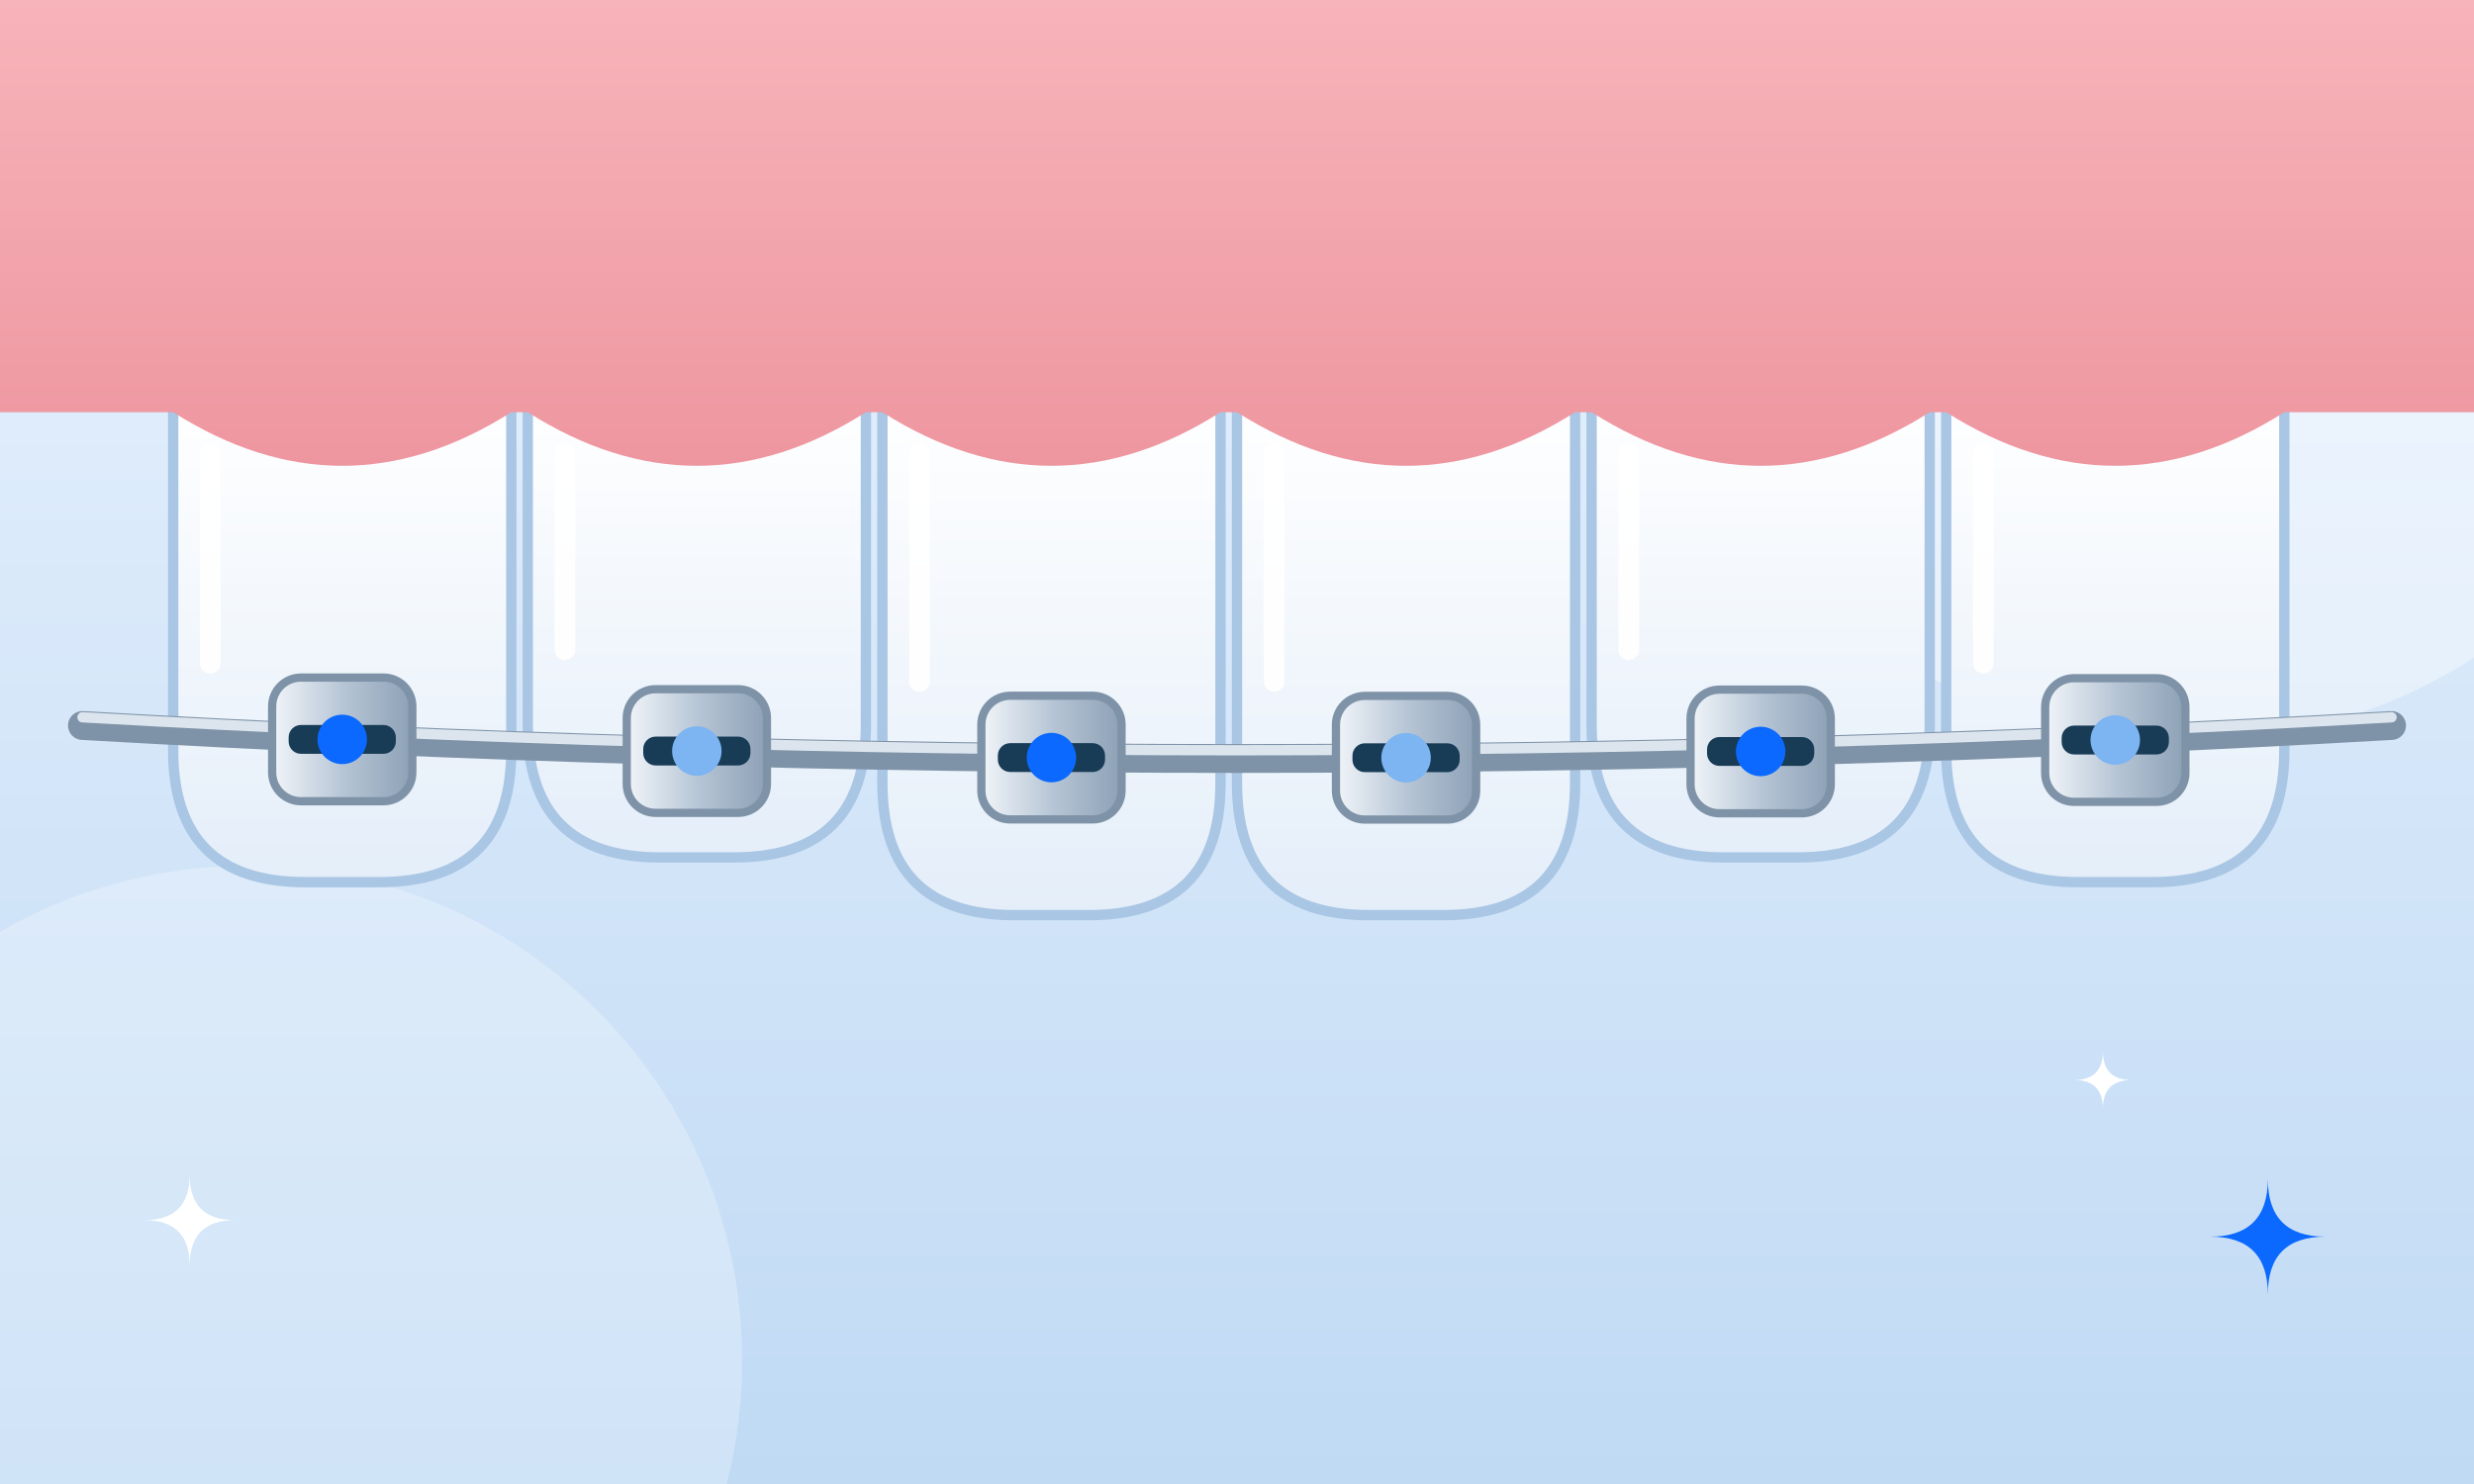
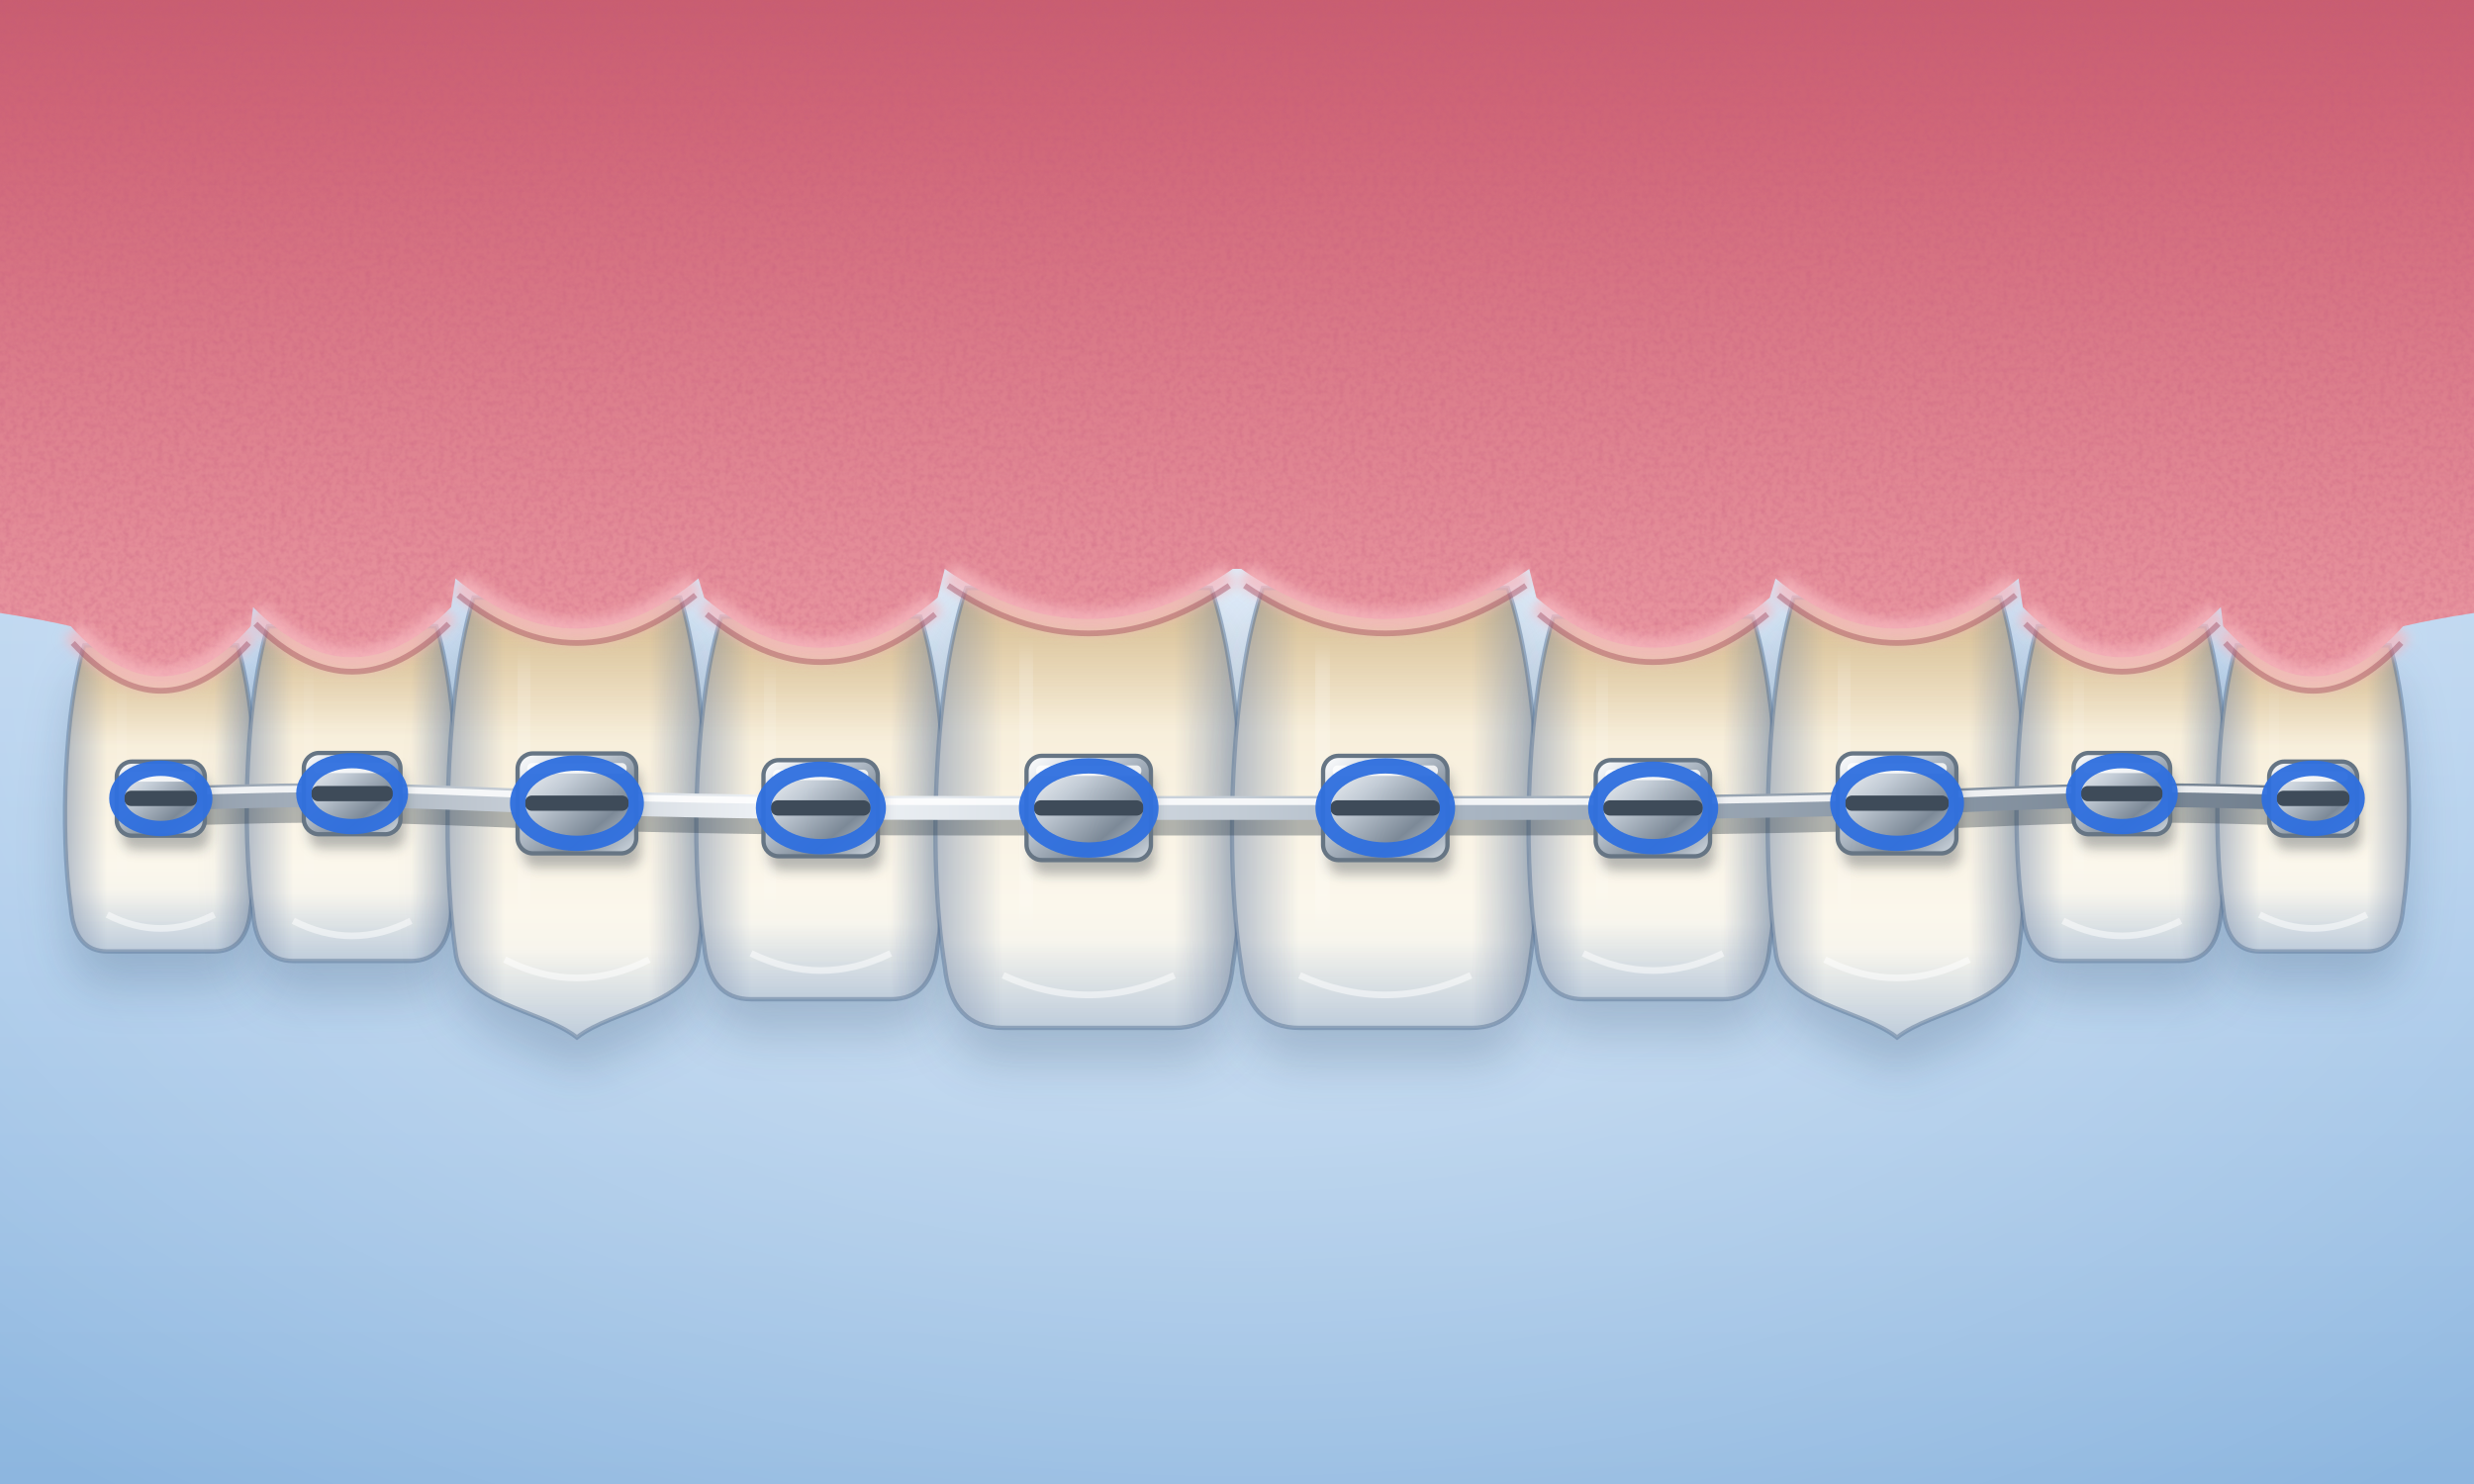
<svg xmlns="http://www.w3.org/2000/svg" viewBox="0 0 600 360" width="600" height="360">
  <defs>
-     <linearGradient id="bg" x1="0" y1="0" x2="0" y2="1">
-       <stop offset="0" stop-color="#EAF3FE" />
-       <stop offset="1" stop-color="#C0DAF4" />
-     </linearGradient>
-     <linearGradient id="tooth" x1="0" y1="0" x2="0" y2="1">
+     <linearGradient id="bgG" x1="0" y1="0" x2="0" y2="1">
+       <stop offset="0" stop-color="#CFE3F8" />
+       <stop offset="1" stop-color="#8DB6DF" />
+     </linearGradient>
+     <radialGradient id="vig" cx=".5" cy=".45" r=".72">
+       <stop offset="0" stop-color="#fff" stop-opacity=".6" />
+       <stop offset="1" stop-color="#fff" stop-opacity="0" />
+     </radialGradient>
+     <linearGradient id="enamel" x1="0" y1="0" x2="0" y2="1">
+       <stop offset="0" stop-color="#E9D8B4" />
+       <stop offset=".3" stop-color="#F7EEDA" />
+       <stop offset=".72" stop-color="#FBF7EC" />
+       <stop offset="1" stop-color="#EEF0EE" />
+     </linearGradient>
+     <linearGradient id="edgeShade" x1="0" y1="0" x2="1" y2="0">
+       <stop offset="0" stop-color="#6E84A6" stop-opacity=".5" />
+       <stop offset=".22" stop-color="#6E84A6" stop-opacity="0" />
+       <stop offset=".78" stop-color="#6E84A6" stop-opacity="0" />
+       <stop offset="1" stop-color="#6E84A6" stop-opacity=".55" />
+     </linearGradient>
+     <linearGradient id="incisal" x1="0" y1="0" x2="0" y2="1">
+       <stop offset="0" stop-color="#B58A4E" stop-opacity=".4" />
+       <stop offset=".33" stop-color="#B58A4E" stop-opacity="0" />
+       <stop offset=".8" stop-color="#8FA9C8" stop-opacity="0" />
+       <stop offset="1" stop-color="#8FA9C8" stop-opacity=".5" />
+     </linearGradient>
+     <linearGradient id="gumG" x1="0" y1="0" x2="0" y2="1">
+       <stop offset="0" stop-color="#A8384F" />
+       <stop offset=".55" stop-color="#CF6577" />
+       <stop offset="1" stop-color="#EA98A2" />
+     </linearGradient>
+     <linearGradient id="gumV" x1="0" y1="0" x2="0" y2="1">
+       <stop offset="0" stop-color="#EE9CA6" />
+       <stop offset="1" stop-color="#C95C6E" />
+     </linearGradient>
+     <linearGradient id="metal" x1="0" y1="0" x2="1" y2="1">
      <stop offset="0" stop-color="#FFFFFF" />
-       <stop offset="1" stop-color="#E4EEF9" />
-     </linearGradient>
-     <linearGradient id="metal" x1="0" y1="0" x2="1" y2="0">
-       <stop offset="0" stop-color="#F1F5F9" />
-       <stop offset=".5" stop-color="#B7C6D6" />
-       <stop offset="1" stop-color="#8DA1B6" />
-     </linearGradient>
-     <linearGradient id="gum" x1="0" y1="0" x2="0" y2="1">
-       <stop offset="0" stop-color="#F7B4BA" />
-       <stop offset="1" stop-color="#EE96A0" />
-     </linearGradient>
+       <stop offset=".35" stop-color="#C3CCD6" />
+       <stop offset=".7" stop-color="#7C8997" />
+       <stop offset="1" stop-color="#D4DCE4" />
+     </linearGradient>
+     <linearGradient id="metalH" x1="0" y1="0" x2="1" y2="0">
+       <stop offset="0" stop-color="#8C99A8" />
+       <stop offset=".3" stop-color="#F4F7FA" />
+       <stop offset=".6" stop-color="#AAB6C3" />
+       <stop offset="1" stop-color="#6F7D8C" />
+     </linearGradient>
+     <linearGradient id="dentin" x1="0" y1="0" x2="1" y2="0">
+       <stop offset="0" stop-color="#D8BE86" />
+       <stop offset=".5" stop-color="#EBD7A6" />
+       <stop offset="1" stop-color="#CDB07A" />
+     </linearGradient>
+     <filter id="b1" x="-20%" y="-20%" width="140%" height="140%">
+       <feGaussianBlur stdDeviation="1.2" />
+     </filter>
+     <filter id="b2" x="-30%" y="-30%" width="160%" height="160%">
+       <feGaussianBlur stdDeviation="2.4" />
+     </filter>
+     <filter id="b5" x="-40%" y="-40%" width="180%" height="180%">
+       <feGaussianBlur stdDeviation="5" />
+     </filter>
+     <filter id="b9" x="-40%" y="-40%" width="180%" height="180%">
+       <feGaussianBlur stdDeviation="9" />
+     </filter>
+     <filter id="gumTex" x="0" y="0" width="100%" height="100%">
+       <feTurbulence type="fractalNoise" baseFrequency=".85" numOctaves="2" seed="4" result="n" />
+       <feColorMatrix in="n" type="matrix" values="0 0 0 0 .55  0 0 0 0 .1  0 0 0 0 .2  0 0 0 1.1 -.42" result="c" />
+       <feComposite in="c" in2="SourceGraphic" operator="in" />
+     </filter>
+     <filter id="boneTex" x="0" y="0" width="100%" height="100%">
+       <feTurbulence type="fractalNoise" baseFrequency=".03 .06" numOctaves="3" seed="9" result="n" />
+       <feColorMatrix in="n" type="matrix" values="0 0 0 0 .66  0 0 0 0 .5  0 0 0 0 .32  0 0 0 2 -.7" result="c" />
+       <feComposite in="c" in2="SourceGraphic" operator="in" />
+     </filter>
+     <filter id="skinTex" x="0" y="0" width="100%" height="100%">
+       <feTurbulence type="fractalNoise" baseFrequency="1.2" numOctaves="2" seed="2" result="n" />
+       <feColorMatrix in="n" type="matrix" values="0 0 0 0 .4  0 0 0 0 .1  0 0 0 0 .15  0 0 0 .8 -.3" result="c" />
+       <feComposite in="c" in2="SourceGraphic" operator="in" />
+     </filter>
  </defs>
-   <rect width="600" height="360" fill="url(#bg)" />
-   <circle cx="530" cy="50" r="130" fill="#fff" opacity="0.38" />
-   <circle cx="60" cy="330" r="120" fill="#fff" opacity="0.26" />
-   <path d="M42 96H124V182Q124 214 92 214H74Q42 214 42 182Z" fill="url(#tooth)" stroke="#A9C6E4" stroke-width="2.5" stroke-linejoin="round" />
-   <path d="M51 110V160.9" stroke="#fff" stroke-width="5" stroke-linecap="round" opacity=".9" />
-   <path d="M128 96H210V176Q210 208 178 208H160Q128 208 128 176Z" fill="url(#tooth)" stroke="#A9C6E4" stroke-width="2.5" stroke-linejoin="round" />
-   <path d="M137 110V157.6" stroke="#fff" stroke-width="5" stroke-linecap="round" opacity=".9" />
-   <path d="M214 96H296V190Q296 222 264 222H246Q214 222 214 190Z" fill="url(#tooth)" stroke="#A9C6E4" stroke-width="2.5" stroke-linejoin="round" />
-   <path d="M223 110V165.3" stroke="#fff" stroke-width="5" stroke-linecap="round" opacity=".9" />
-   <path d="M300 96H382V190Q382 222 350 222H332Q300 222 300 190Z" fill="url(#tooth)" stroke="#A9C6E4" stroke-width="2.5" stroke-linejoin="round" />
-   <path d="M309 110V165.3" stroke="#fff" stroke-width="5" stroke-linecap="round" opacity=".9" />
-   <path d="M386 96H468V176Q468 208 436 208H418Q386 208 386 176Z" fill="url(#tooth)" stroke="#A9C6E4" stroke-width="2.5" stroke-linejoin="round" />
-   <path d="M395 110V157.6" stroke="#fff" stroke-width="5" stroke-linecap="round" opacity=".9" />
-   <path d="M472 96H554V182Q554 214 522 214H504Q472 214 472 182Z" fill="url(#tooth)" stroke="#A9C6E4" stroke-width="2.5" stroke-linejoin="round" />
-   <path d="M481 110V160.9" stroke="#fff" stroke-width="5" stroke-linecap="round" opacity=".9" />
-   <path d="M0 0H600V100L554 100Q513.0 126 472 100L468 100Q427.0 126 386 100L382 100Q341.0 126 300 100L296 100Q255.0 126 214 100L210 100Q169.0 126 128 100L124 100Q83.0 126 42 100L0 100 Z" fill="url(#gum)" />
-   <path d="M0 100H600" stroke="none" />
-   <path d="M20 176Q300 192 580 176" fill="none" stroke="#7F93A8" stroke-width="7" stroke-linecap="round" />
-   <path d="M20 174Q300 190 580 174" fill="none" stroke="#DCE5EE" stroke-width="2.5" stroke-linecap="round" />
-   <rect x="66.0" y="164.368" width="34" height="30" rx="7" fill="url(#metal)" stroke="#7F93A8" stroke-width="2" />
-   <rect x="70.0" y="175.868" width="26" height="7" rx="3" fill="#183b56" />
-   <circle cx="83.0" cy="179.368" r="6" fill="#0b69ff" />
-   <rect x="152.0" y="167.191" width="34" height="30" rx="7" fill="url(#metal)" stroke="#7F93A8" stroke-width="2" />
-   <rect x="156.0" y="178.691" width="26" height="7" rx="3" fill="#183b56" />
-   <circle cx="169.0" cy="182.191" r="6" fill="#7DB4F2" />
-   <rect x="238.0" y="168.779" width="34" height="30" rx="7" fill="url(#metal)" stroke="#7F93A8" stroke-width="2" />
-   <rect x="242.0" y="180.279" width="26" height="7" rx="3" fill="#183b56" />
-   <circle cx="255.0" cy="183.779" r="6" fill="#0b69ff" />
-   <rect x="324.0" y="168.816" width="34" height="30" rx="7" fill="url(#metal)" stroke="#7F93A8" stroke-width="2" />
-   <rect x="328.0" y="180.316" width="26" height="7" rx="3" fill="#183b56" />
-   <circle cx="341.0" cy="183.816" r="6" fill="#7DB4F2" />
-   <rect x="410.0" y="167.295" width="34" height="30" rx="7" fill="url(#metal)" stroke="#7F93A8" stroke-width="2" />
-   <rect x="414.0" y="178.795" width="26" height="7" rx="3" fill="#183b56" />
-   <circle cx="427.0" cy="182.295" r="6" fill="#0b69ff" />
-   <rect x="496.0" y="164.52" width="34" height="30" rx="7" fill="url(#metal)" stroke="#7F93A8" stroke-width="2" />
-   <rect x="500.0" y="176.02" width="26" height="7" rx="3" fill="#183b56" />
-   <circle cx="513.0" cy="179.52" r="6" fill="#7DB4F2" />
-   <path d="M46 285Q46 296 57 296Q46 296 46 307Q46 296 35 296Q46 296 46 285Z" fill="#fff" opacity="1" />
-   <path d="M550 286Q550 300 564 300Q550 300 550 314Q550 300 536 300Q550 300 550 286Z" fill="#0b69ff" opacity="1" />
-   <path d="M510 255Q510 262 517 262Q510 262 510 269Q510 262 503 262Q510 262 510 255Z" fill="#fff" opacity="1" />
+   <rect width="600" height="360" fill="url(#bgG)" />
+   <rect width="600" height="360" fill="url(#vig)" />
+   <g transform="translate(300 196) scale(1.16) translate(-300 -150)">
+     <path d="M59.0 116.0L91.0 116.0C95.0 128.8 96.2 154.4 93.8 171.0Q93.0 180.0 86.2 180.0L63.8 180.0Q57.0 180.0 56.2 171.0C53.8 154.4 55.0 128.8 59.0 116.0Z" fill="#1c3a5c" opacity=".22" transform="translate(0 7)" filter="url(#b5)" />
+     <path d="M59.0 116.0L91.0 116.0C95.0 128.8 96.2 154.4 93.8 171.0Q93.0 180.0 86.2 180.0L63.8 180.0Q57.0 180.0 56.2 171.0C53.8 154.4 55.0 128.8 59.0 116.0Z" fill="url(#enamel)" />
+     <path d="M59.0 116.0L91.0 116.0C95.0 128.8 96.2 154.4 93.8 171.0Q93.0 180.0 86.2 180.0L63.8 180.0Q57.0 180.0 56.2 171.0C53.8 154.4 55.0 128.8 59.0 116.0Z" fill="url(#incisal)" />
+     <path d="M59.0 116.0L91.0 116.0C95.0 128.8 96.2 154.4 93.8 171.0Q93.0 180.0 86.2 180.0L63.8 180.0Q57.0 180.0 56.2 171.0C53.8 154.4 55.0 128.8 59.0 116.0Z" fill="url(#edgeShade)" />
+     <path d="M67.0 128.8Q65.4 145.4 67.4 160.8" stroke="#fff" stroke-width="5.2" stroke-linecap="round" fill="none" opacity=".75" filter="url(#b2)" />
+     <path d="M63.8 172.3Q75.0 178.1 86.2 172.3" stroke="#fff" stroke-width="1.4" fill="none" opacity=".5" />
+     <path d="M59.0 116.0L91.0 116.0C95.0 128.8 96.2 154.4 93.8 171.0Q93.0 180.0 86.2 180.0L63.8 180.0Q57.0 180.0 56.2 171.0C53.8 154.4 55.0 128.8 59.0 116.0Z" fill="none" stroke="#5F7899" stroke-opacity=".5" stroke-width=".9" />
+     <path d="M97.4 112.0L132.6 112.0C137.0 126.0 138.3 154.0 135.7 172.2Q134.8 182.0 127.3 182.0L102.7 182.0Q95.2 182.0 94.3 172.2C91.7 154.0 93.0 126.0 97.4 112.0Z" fill="#1c3a5c" opacity=".22" transform="translate(0 7)" filter="url(#b5)" />
+     <path d="M97.4 112.0L132.6 112.0C137.0 126.0 138.3 154.0 135.7 172.2Q134.8 182.0 127.3 182.0L102.7 182.0Q95.2 182.0 94.3 172.2C91.7 154.0 93.0 126.0 97.4 112.0Z" fill="url(#enamel)" />
+     <path d="M97.4 112.0L132.6 112.0C137.0 126.0 138.3 154.0 135.7 172.2Q134.8 182.0 127.3 182.0L102.7 182.0Q95.2 182.0 94.3 172.2C91.7 154.0 93.0 126.0 97.4 112.0Z" fill="url(#incisal)" />
+     <path d="M97.4 112.0L132.6 112.0C137.0 126.0 138.3 154.0 135.7 172.2Q134.8 182.0 127.3 182.0L102.7 182.0Q95.2 182.0 94.3 172.2C91.7 154.0 93.0 126.0 97.4 112.0Z" fill="url(#edgeShade)" />
+     <path d="M106.2 126.0Q104.4 144.2 106.6 161.0" stroke="#fff" stroke-width="5.7" stroke-linecap="round" fill="none" opacity=".75" filter="url(#b2)" />
+     <path d="M102.7 173.6Q115.0 179.9 127.3 173.6" stroke="#fff" stroke-width="1.4" fill="none" opacity=".5" />
+     <path d="M97.4 112.0L132.6 112.0C137.0 126.0 138.3 154.0 135.7 172.2Q134.8 182.0 127.3 182.0L102.7 182.0Q95.2 182.0 94.3 172.2C91.7 154.0 93.0 126.0 97.4 112.0Z" fill="none" stroke="#5F7899" stroke-opacity=".5" stroke-width=".9" />
+     <path d="M140.4 106.0L183.6 106.0C189.0 123.2 190.6 157.6 187.4 180.0C186.3 191.1 169.6 192.0 162.0 198.0C154.4 192.0 137.7 191.1 136.6 180.0C133.4 157.6 135.0 123.2 140.4 106.0Z" fill="#1c3a5c" opacity=".22" transform="translate(0 7)" filter="url(#b5)" />
+     <path d="M140.4 106.0L183.6 106.0C189.0 123.2 190.6 157.6 187.4 180.0C186.3 191.1 169.6 192.0 162.0 198.0C154.4 192.0 137.7 191.1 136.6 180.0C133.4 157.6 135.0 123.2 140.4 106.0Z" fill="url(#enamel)" />
+     <path d="M140.4 106.0L183.6 106.0C189.0 123.2 190.6 157.6 187.4 180.0C186.3 191.1 169.6 192.0 162.0 198.0C154.4 192.0 137.7 191.1 136.6 180.0C133.4 157.6 135.0 123.2 140.4 106.0Z" fill="url(#incisal)" />
+     <path d="M140.4 106.0L183.6 106.0C189.0 123.2 190.6 157.6 187.4 180.0C186.3 191.1 169.6 192.0 162.0 198.0C154.4 192.0 137.7 191.1 136.6 180.0C133.4 157.6 135.0 123.2 140.4 106.0Z" fill="url(#edgeShade)" />
+     <path d="M151.2 123.2Q149.0 145.6 151.7 166.2" stroke="#fff" stroke-width="7.0" stroke-linecap="round" fill="none" opacity=".75" filter="url(#b2)" />
+     <path d="M146.9 181.7Q162.0 189.4 177.1 181.7" stroke="#fff" stroke-width="1.4" fill="none" opacity=".5" />
+     <path d="M140.4 106.0L183.6 106.0C189.0 123.2 190.6 157.6 187.4 180.0C186.3 191.1 169.6 192.0 162.0 198.0C154.4 192.0 137.7 191.1 136.6 180.0C133.4 157.6 135.0 123.2 140.4 106.0Z" fill="none" stroke="#5F7899" stroke-opacity=".5" stroke-width=".9" />
+     <path d="M192.2 110.0L233.8 110.0C239.0 126.0 240.6 158.0 237.4 178.8Q236.4 190.0 227.6 190.0L198.4 190.0Q189.6 190.0 188.6 178.8C185.4 158.0 187.0 126.0 192.2 110.0Z" fill="#1c3a5c" opacity=".22" transform="translate(0 7)" filter="url(#b5)" />
+     <path d="M192.2 110.0L233.8 110.0C239.0 126.0 240.6 158.0 237.4 178.8Q236.4 190.0 227.6 190.0L198.4 190.0Q189.6 190.0 188.6 178.8C185.4 158.0 187.0 126.0 192.2 110.0Z" fill="url(#enamel)" />
+     <path d="M192.2 110.0L233.8 110.0C239.0 126.0 240.6 158.0 237.4 178.8Q236.4 190.0 227.6 190.0L198.4 190.0Q189.6 190.0 188.6 178.8C185.4 158.0 187.0 126.0 192.2 110.0Z" fill="url(#incisal)" />
+     <path d="M192.2 110.0L233.8 110.0C239.0 126.0 240.6 158.0 237.4 178.8Q236.4 190.0 227.6 190.0L198.4 190.0Q189.6 190.0 188.6 178.8C185.4 158.0 187.0 126.0 192.2 110.0Z" fill="url(#edgeShade)" />
+     <path d="M202.6 126.0Q200.5 146.8 203.1 166.0" stroke="#fff" stroke-width="6.8" stroke-linecap="round" fill="none" opacity=".75" filter="url(#b2)" />
+     <path d="M198.4 180.4Q213.0 187.6 227.6 180.4" stroke="#fff" stroke-width="1.4" fill="none" opacity=".5" />
+     <path d="M192.2 110.0L233.8 110.0C239.0 126.0 240.6 158.0 237.4 178.8Q236.4 190.0 227.6 190.0L198.4 190.0Q189.6 190.0 188.6 178.8C185.4 158.0 187.0 126.0 192.2 110.0Z" fill="none" stroke="#5F7899" stroke-opacity=".5" stroke-width=".9" />
+     <path d="M243.4 104.0L294.6 104.0C301.0 122.4 302.9 159.2 299.1 183.1Q297.8 196.0 286.9 196.0L251.1 196.0Q240.2 196.0 238.9 183.1C235.1 159.2 237.0 122.4 243.4 104.0Z" fill="#1c3a5c" opacity=".22" transform="translate(0 7)" filter="url(#b5)" />
+     <path d="M243.4 104.0L294.6 104.0C301.0 122.4 302.9 159.2 299.1 183.1Q297.8 196.0 286.9 196.0L251.1 196.0Q240.2 196.0 238.9 183.1C235.1 159.2 237.0 122.4 243.4 104.0Z" fill="url(#enamel)" />
+     <path d="M243.4 104.0L294.6 104.0C301.0 122.4 302.9 159.2 299.1 183.1Q297.8 196.0 286.9 196.0L251.1 196.0Q240.2 196.0 238.9 183.1C235.1 159.2 237.0 122.4 243.4 104.0Z" fill="url(#incisal)" />
+     <path d="M243.4 104.0L294.6 104.0C301.0 122.4 302.9 159.2 299.1 183.1Q297.8 196.0 286.9 196.0L251.1 196.0Q240.2 196.0 238.9 183.1C235.1 159.2 237.0 122.4 243.4 104.0Z" fill="url(#edgeShade)" />
+     <path d="M256.2 122.4Q253.6 146.3 256.8 168.4" stroke="#fff" stroke-width="8.3" stroke-linecap="round" fill="none" opacity=".75" filter="url(#b2)" />
+     <path d="M251.1 185.0Q269.0 193.2 286.9 185.0" stroke="#fff" stroke-width="1.4" fill="none" opacity=".5" />
+     <path d="M243.4 104.0L294.6 104.0C301.0 122.4 302.9 159.2 299.1 183.1Q297.8 196.0 286.9 196.0L251.1 196.0Q240.2 196.0 238.9 183.1C235.1 159.2 237.0 122.4 243.4 104.0Z" fill="none" stroke="#5F7899" stroke-opacity=".5" stroke-width=".9" />
+     <path d="M305.4 104.0L356.6 104.0C363.0 122.4 364.9 159.2 361.1 183.1Q359.8 196.0 348.9 196.0L313.1 196.0Q302.2 196.0 300.9 183.1C297.1 159.2 299.0 122.4 305.4 104.0Z" fill="#1c3a5c" opacity=".22" transform="translate(0 7)" filter="url(#b5)" />
+     <path d="M305.4 104.0L356.6 104.0C363.0 122.4 364.9 159.2 361.1 183.1Q359.8 196.0 348.9 196.0L313.1 196.0Q302.2 196.0 300.9 183.1C297.1 159.2 299.0 122.4 305.4 104.0Z" fill="url(#enamel)" />
+     <path d="M305.4 104.0L356.6 104.0C363.0 122.4 364.9 159.2 361.1 183.1Q359.8 196.0 348.9 196.0L313.1 196.0Q302.2 196.0 300.9 183.1C297.1 159.2 299.0 122.4 305.4 104.0Z" fill="url(#incisal)" />
+     <path d="M305.4 104.0L356.6 104.0C363.0 122.4 364.9 159.2 361.1 183.1Q359.8 196.0 348.9 196.0L313.1 196.0Q302.2 196.0 300.9 183.1C297.1 159.2 299.0 122.4 305.4 104.0Z" fill="url(#edgeShade)" />
+     <path d="M318.2 122.4Q315.6 146.3 318.8 168.4" stroke="#fff" stroke-width="8.3" stroke-linecap="round" fill="none" opacity=".75" filter="url(#b2)" />
+     <path d="M313.1 185.0Q331.0 193.2 348.9 185.0" stroke="#fff" stroke-width="1.4" fill="none" opacity=".5" />
+     <path d="M305.4 104.0L356.6 104.0C363.0 122.4 364.9 159.2 361.1 183.1Q359.8 196.0 348.9 196.0L313.1 196.0Q302.2 196.0 300.9 183.1C297.1 159.2 299.0 122.4 305.4 104.0Z" fill="none" stroke="#5F7899" stroke-opacity=".5" stroke-width=".9" />
+     <path d="M366.2 110.0L407.8 110.0C413.0 126.0 414.6 158.0 411.4 178.8Q410.4 190.0 401.6 190.0L372.4 190.0Q363.6 190.0 362.6 178.8C359.4 158.0 361.0 126.0 366.2 110.0Z" fill="#1c3a5c" opacity=".22" transform="translate(0 7)" filter="url(#b5)" />
+     <path d="M366.2 110.0L407.8 110.0C413.0 126.0 414.6 158.0 411.4 178.8Q410.4 190.0 401.6 190.0L372.4 190.0Q363.6 190.0 362.6 178.8C359.4 158.0 361.0 126.0 366.2 110.0Z" fill="url(#enamel)" />
+     <path d="M366.2 110.0L407.8 110.0C413.0 126.0 414.6 158.0 411.4 178.8Q410.4 190.0 401.6 190.0L372.4 190.0Q363.6 190.0 362.6 178.8C359.4 158.0 361.0 126.0 366.2 110.0Z" fill="url(#incisal)" />
+     <path d="M366.2 110.0L407.8 110.0C413.0 126.0 414.6 158.0 411.4 178.8Q410.4 190.0 401.6 190.0L372.4 190.0Q363.6 190.0 362.6 178.8C359.4 158.0 361.0 126.0 366.2 110.0Z" fill="url(#edgeShade)" />
+     <path d="M376.6 126.0Q374.5 146.8 377.1 166.0" stroke="#fff" stroke-width="6.8" stroke-linecap="round" fill="none" opacity=".75" filter="url(#b2)" />
+     <path d="M372.4 180.4Q387.0 187.6 401.6 180.4" stroke="#fff" stroke-width="1.4" fill="none" opacity=".5" />
+     <path d="M366.2 110.0L407.8 110.0C413.0 126.0 414.6 158.0 411.4 178.8Q410.4 190.0 401.6 190.0L372.4 190.0Q363.6 190.0 362.6 178.8C359.4 158.0 361.0 126.0 366.2 110.0Z" fill="none" stroke="#5F7899" stroke-opacity=".5" stroke-width=".9" />
+     <path d="M416.4 106.0L459.6 106.0C465.0 123.2 466.6 157.6 463.4 180.0C462.3 191.1 445.6 192.0 438.0 198.0C430.4 192.0 413.7 191.1 412.6 180.0C409.4 157.6 411.0 123.2 416.4 106.0Z" fill="#1c3a5c" opacity=".22" transform="translate(0 7)" filter="url(#b5)" />
+     <path d="M416.4 106.0L459.6 106.0C465.0 123.2 466.6 157.6 463.4 180.0C462.3 191.1 445.6 192.0 438.0 198.0C430.4 192.0 413.7 191.1 412.6 180.0C409.4 157.6 411.0 123.2 416.4 106.0Z" fill="url(#enamel)" />
+     <path d="M416.4 106.0L459.6 106.0C465.0 123.2 466.6 157.6 463.4 180.0C462.3 191.1 445.6 192.0 438.0 198.0C430.4 192.0 413.7 191.1 412.6 180.0C409.4 157.6 411.0 123.2 416.4 106.0Z" fill="url(#incisal)" />
+     <path d="M416.4 106.0L459.6 106.0C465.0 123.2 466.6 157.6 463.4 180.0C462.3 191.1 445.6 192.0 438.0 198.0C430.4 192.0 413.7 191.1 412.6 180.0C409.4 157.6 411.0 123.2 416.4 106.0Z" fill="url(#edgeShade)" />
+     <path d="M427.2 123.2Q425.0 145.6 427.7 166.2" stroke="#fff" stroke-width="7.0" stroke-linecap="round" fill="none" opacity=".75" filter="url(#b2)" />
+     <path d="M422.9 181.7Q438.0 189.4 453.1 181.7" stroke="#fff" stroke-width="1.4" fill="none" opacity=".5" />
+     <path d="M416.4 106.0L459.6 106.0C465.0 123.2 466.6 157.6 463.4 180.0C462.3 191.1 445.6 192.0 438.0 198.0C430.4 192.0 413.7 191.1 412.6 180.0C409.4 157.6 411.0 123.2 416.4 106.0Z" fill="none" stroke="#5F7899" stroke-opacity=".5" stroke-width=".9" />
+     <path d="M467.4 112.0L502.6 112.0C507.0 126.0 508.3 154.0 505.7 172.2Q504.8 182.0 497.3 182.0L472.7 182.0Q465.2 182.0 464.3 172.2C461.7 154.0 463.0 126.0 467.4 112.0Z" fill="#1c3a5c" opacity=".22" transform="translate(0 7)" filter="url(#b5)" />
+     <path d="M467.4 112.0L502.6 112.0C507.0 126.0 508.3 154.0 505.7 172.2Q504.8 182.0 497.3 182.0L472.7 182.0Q465.2 182.0 464.3 172.2C461.7 154.0 463.0 126.0 467.4 112.0Z" fill="url(#enamel)" />
+     <path d="M467.4 112.0L502.6 112.0C507.0 126.0 508.3 154.0 505.7 172.2Q504.8 182.0 497.3 182.0L472.7 182.0Q465.2 182.0 464.3 172.2C461.7 154.0 463.0 126.0 467.4 112.0Z" fill="url(#incisal)" />
+     <path d="M467.4 112.0L502.6 112.0C507.0 126.0 508.3 154.0 505.7 172.2Q504.8 182.0 497.3 182.0L472.7 182.0Q465.2 182.0 464.3 172.2C461.7 154.0 463.0 126.0 467.4 112.0Z" fill="url(#edgeShade)" />
+     <path d="M476.2 126.0Q474.4 144.2 476.6 161.0" stroke="#fff" stroke-width="5.7" stroke-linecap="round" fill="none" opacity=".75" filter="url(#b2)" />
+     <path d="M472.7 173.6Q485.0 179.9 497.3 173.6" stroke="#fff" stroke-width="1.4" fill="none" opacity=".5" />
+     <path d="M467.4 112.0L502.6 112.0C507.0 126.0 508.3 154.0 505.7 172.2Q504.8 182.0 497.3 182.0L472.7 182.0Q465.2 182.0 464.3 172.2C461.7 154.0 463.0 126.0 467.4 112.0Z" fill="none" stroke="#5F7899" stroke-opacity=".5" stroke-width=".9" />
+     <path d="M509.0 116.0L541.0 116.0C545.0 128.8 546.2 154.4 543.8 171.0Q543.0 180.0 536.2 180.0L513.8 180.0Q507.0 180.0 506.2 171.0C503.8 154.4 505.0 128.8 509.0 116.0Z" fill="#1c3a5c" opacity=".22" transform="translate(0 7)" filter="url(#b5)" />
+     <path d="M509.0 116.0L541.0 116.0C545.0 128.8 546.2 154.4 543.8 171.0Q543.0 180.0 536.2 180.0L513.8 180.0Q507.0 180.0 506.2 171.0C503.8 154.4 505.0 128.8 509.0 116.0Z" fill="url(#enamel)" />
+     <path d="M509.0 116.0L541.0 116.0C545.0 128.8 546.2 154.4 543.8 171.0Q543.0 180.0 536.2 180.0L513.8 180.0Q507.0 180.0 506.2 171.0C503.8 154.4 505.0 128.8 509.0 116.0Z" fill="url(#incisal)" />
+     <path d="M509.0 116.0L541.0 116.0C545.0 128.8 546.2 154.4 543.8 171.0Q543.0 180.0 536.2 180.0L513.8 180.0Q507.0 180.0 506.2 171.0C503.8 154.4 505.0 128.8 509.0 116.0Z" fill="url(#edgeShade)" />
+     <path d="M517.0 128.8Q515.4 145.4 517.4 160.8" stroke="#fff" stroke-width="5.2" stroke-linecap="round" fill="none" opacity=".75" filter="url(#b2)" />
+     <path d="M513.8 172.3Q525.0 178.1 536.2 172.3" stroke="#fff" stroke-width="1.4" fill="none" opacity=".5" />
+     <path d="M509.0 116.0L541.0 116.0C545.0 128.8 546.2 154.4 543.8 171.0Q543.0 180.0 536.2 180.0L513.8 180.0Q507.0 180.0 506.2 171.0C503.8 154.4 505.0 128.8 509.0 116.0Z" fill="none" stroke="#5F7899" stroke-opacity=".5" stroke-width=".9" />
+     <path d="M-10 -140H610V104.0C 585 106.0 561.0 108.0 543.8 112.0L543.8 112.0Q525.0 133.0 506.2 112.0L505.7 108.0Q485.0 129.0 464.3 108.0L463.4 102.0Q438.0 123.0 412.6 102.0L411.4 106.0Q387.0 127.0 362.6 106.0L361.1 100.0Q331.0 121.0 300.9 100.0L299.1 100.0Q269.0 121.0 238.9 100.0L237.4 106.0Q213.0 127.0 188.6 106.0L187.4 102.0Q162.0 123.0 136.6 102.0L135.7 108.0Q115.0 129.0 94.3 108.0L93.8 112.0Q75.0 133.0 56.2 112.0C 39.0 108.0 15 106.0 -10 104.0Z" fill="url(#gumG)" />
+     <path d="M-10 -140H610V104.0C 585 106.0 561.0 108.0 543.8 112.0L543.8 112.0Q525.0 133.0 506.2 112.0L505.7 108.0Q485.0 129.0 464.3 108.0L463.4 102.0Q438.0 123.0 412.6 102.0L411.4 106.0Q387.0 127.0 362.6 106.0L361.1 100.0Q331.0 121.0 300.9 100.0L299.1 100.0Q269.0 121.0 238.9 100.0L237.4 106.0Q213.0 127.0 188.6 106.0L187.4 102.0Q162.0 123.0 136.6 102.0L135.7 108.0Q115.0 129.0 94.3 108.0L93.8 112.0Q75.0 133.0 56.2 112.0C 39.0 108.0 15 106.0 -10 104.0Z" fill="#7a1f33" filter="url(#gumTex)" opacity=".55" />
+     <path d="M56.6 113.0Q75.0 133.0 93.4 113.0M94.8 109.0Q115.0 129.0 135.2 109.0M137.2 103.0Q162.0 123.0 186.8 103.0M189.1 107.0Q213.0 127.0 236.9 107.0M239.6 101.0Q269.0 121.0 298.4 101.0M301.6 101.0Q331.0 121.0 360.4 101.0M363.1 107.0Q387.0 127.0 410.9 107.0M413.2 103.0Q438.0 123.0 462.8 103.0M464.8 109.0Q485.0 129.0 505.2 109.0M506.6 113.0Q525.0 133.0 543.4 113.0" fill="none" stroke="#F7B8BF" stroke-width="5" opacity=".75" filter="url(#b1)" />
+     <path d="M56.6 113.0Q75.0 133.0 93.4 113.0M94.8 109.0Q115.0 129.0 135.2 109.0M137.2 103.0Q162.0 123.0 186.8 103.0M189.1 107.0Q213.0 127.0 236.9 107.0M239.6 101.0Q269.0 121.0 298.4 101.0M301.6 101.0Q331.0 121.0 360.4 101.0M363.1 107.0Q387.0 127.0 410.9 107.0M413.2 103.0Q438.0 123.0 462.8 103.0M464.8 109.0Q485.0 129.0 505.2 109.0M506.6 113.0Q525.0 133.0 543.4 113.0" fill="none" stroke="#8E2B42" stroke-width="1.2" opacity=".35" transform="translate(0 2.5)" />
+     <path d="M75.0 148.0Q75.0 148.0 95.0 147.5Q115.0 147.0 138.5 148.0Q162.0 149.0 187.5 149.5Q213.0 150.0 241.0 150.0Q269.0 150.0 300.0 150.0Q331.0 150.0 359.0 150.0Q387.0 150.0 412.5 149.5Q438.0 149.0 461.5 148.0Q485.0 147.0 505.0 147.5L525.0 148.0" fill="none" stroke="#2c3946" stroke-width="6.5" stroke-linecap="round" opacity=".35" transform="translate(0 2.5)" />
+     <path d="M75.0 148.0Q75.0 148.0 95.0 147.5Q115.0 147.0 138.5 148.0Q162.0 149.0 187.5 149.5Q213.0 150.0 241.0 150.0Q269.0 150.0 300.0 150.0Q331.0 150.0 359.0 150.0Q387.0 150.0 412.5 149.5Q438.0 149.0 461.5 148.0Q485.0 147.0 505.0 147.5L525.0 148.0" fill="none" stroke="url(#metalH)" stroke-width="5" stroke-linecap="round" />
+     <path d="M75.0 148.0Q75.0 148.0 95.0 147.5Q115.0 147.0 138.5 148.0Q162.0 149.0 187.5 149.5Q213.0 150.0 241.0 150.0Q269.0 150.0 300.0 150.0Q331.0 150.0 359.0 150.0Q387.0 150.0 412.5 149.5Q438.0 149.0 461.5 148.0Q485.0 147.0 505.0 147.5L525.0 148.0" fill="none" stroke="#fff" stroke-width="1.4" stroke-linecap="round" opacity=".85" transform="translate(0 -1.3)" />
+     <rect x="66.8" y="143.3" width="18.4" height="15.5" rx="3" fill="#1c2733" opacity=".3" filter="url(#b1)" />
+     <rect x="65.8" y="140.3" width="18.4" height="15.5" rx="3.2" fill="url(#metal)" stroke="#667584" stroke-width=".9" />
+     <rect x="67.8" y="142.3" width="14.4" height="2.2" rx="1" fill="#fff" opacity=".8" />
+     <rect x="67.3" y="146.4" width="15.4" height="3.2" rx="1.5" fill="#3E4B59" />
+     <ellipse cx="75.0" cy="148.0" rx="9.2" ry="6.3" fill="none" stroke="#2F6FDE" stroke-width="3.2" opacity=".95" />
+     <rect x="105.9" y="141.5" width="20.2" height="17.0" rx="3" fill="#1c2733" opacity=".3" filter="url(#b1)" />
+     <rect x="104.9" y="138.5" width="20.2" height="17.0" rx="3.2" fill="url(#metal)" stroke="#667584" stroke-width=".9" />
+     <rect x="106.9" y="140.5" width="16.2" height="2.2" rx="1" fill="#fff" opacity=".8" />
+     <rect x="106.4" y="145.4" width="17.2" height="3.2" rx="1.5" fill="#3E4B59" />
+     <ellipse cx="115.0" cy="147.0" rx="10.1" ry="6.9" fill="none" stroke="#2F6FDE" stroke-width="3.2" opacity=".95" />
+     <rect x="150.6" y="141.6" width="24.8" height="20.9" rx="3" fill="#1c2733" opacity=".3" filter="url(#b1)" />
+     <rect x="149.6" y="138.6" width="24.8" height="20.9" rx="3.2" fill="url(#metal)" stroke="#667584" stroke-width=".9" />
+     <rect x="151.6" y="140.6" width="20.8" height="2.2" rx="1" fill="#fff" opacity=".8" />
+     <rect x="151.1" y="147.4" width="21.8" height="3.2" rx="1.5" fill="#3E4B59" />
+     <ellipse cx="162.0" cy="149.0" rx="12.4" ry="8.4" fill="none" stroke="#2F6FDE" stroke-width="3.2" opacity=".95" />
+     <rect x="202.0" y="143.0" width="23.9" height="20.1" rx="3" fill="#1c2733" opacity=".3" filter="url(#b1)" />
+     <rect x="201.0" y="140.0" width="23.9" height="20.1" rx="3.2" fill="url(#metal)" stroke="#667584" stroke-width=".9" />
+     <rect x="203.0" y="142.0" width="19.9" height="2.2" rx="1" fill="#fff" opacity=".8" />
+     <rect x="202.5" y="148.4" width="20.9" height="3.2" rx="1.5" fill="#3E4B59" />
+     <ellipse cx="213.0" cy="150.0" rx="12.0" ry="8.1" fill="none" stroke="#2F6FDE" stroke-width="3.2" opacity=".95" />
+     <rect x="257.0" y="142.1" width="26.0" height="21.8" rx="3" fill="#1c2733" opacity=".3" filter="url(#b1)" />
+     <rect x="256.0" y="139.1" width="26.0" height="21.8" rx="3.2" fill="url(#metal)" stroke="#667584" stroke-width=".9" />
+     <rect x="258.0" y="141.1" width="22.0" height="2.2" rx="1" fill="#fff" opacity=".8" />
+     <rect x="257.5" y="148.4" width="23.0" height="3.2" rx="1.5" fill="#3E4B59" />
+     <ellipse cx="269.0" cy="150.0" rx="13.0" ry="8.8" fill="none" stroke="#2F6FDE" stroke-width="3.2" opacity=".95" />
+     <rect x="319.0" y="142.1" width="26.0" height="21.8" rx="3" fill="#1c2733" opacity=".3" filter="url(#b1)" />
+     <rect x="318.0" y="139.1" width="26.0" height="21.8" rx="3.2" fill="url(#metal)" stroke="#667584" stroke-width=".9" />
+     <rect x="320.0" y="141.1" width="22.0" height="2.2" rx="1" fill="#fff" opacity=".8" />
+     <rect x="319.5" y="148.4" width="23.0" height="3.2" rx="1.5" fill="#3E4B59" />
+     <ellipse cx="331.0" cy="150.0" rx="13.0" ry="8.8" fill="none" stroke="#2F6FDE" stroke-width="3.2" opacity=".95" />
+     <rect x="376.0" y="143.0" width="23.9" height="20.1" rx="3" fill="#1c2733" opacity=".3" filter="url(#b1)" />
+     <rect x="375.0" y="140.0" width="23.9" height="20.1" rx="3.2" fill="url(#metal)" stroke="#667584" stroke-width=".9" />
+     <rect x="377.0" y="142.0" width="19.9" height="2.2" rx="1" fill="#fff" opacity=".8" />
+     <rect x="376.5" y="148.4" width="20.9" height="3.2" rx="1.5" fill="#3E4B59" />
+     <ellipse cx="387.0" cy="150.0" rx="12.0" ry="8.1" fill="none" stroke="#2F6FDE" stroke-width="3.2" opacity=".95" />
+     <rect x="426.6" y="141.6" width="24.8" height="20.9" rx="3" fill="#1c2733" opacity=".3" filter="url(#b1)" />
+     <rect x="425.6" y="138.6" width="24.8" height="20.9" rx="3.2" fill="url(#metal)" stroke="#667584" stroke-width=".9" />
+     <rect x="427.6" y="140.6" width="20.8" height="2.2" rx="1" fill="#fff" opacity=".8" />
+     <rect x="427.1" y="147.4" width="21.8" height="3.2" rx="1.5" fill="#3E4B59" />
+     <ellipse cx="438.0" cy="149.0" rx="12.4" ry="8.4" fill="none" stroke="#2F6FDE" stroke-width="3.2" opacity=".95" />
+     <rect x="475.9" y="141.5" width="20.2" height="17.0" rx="3" fill="#1c2733" opacity=".3" filter="url(#b1)" />
+     <rect x="474.9" y="138.5" width="20.2" height="17.0" rx="3.2" fill="url(#metal)" stroke="#667584" stroke-width=".9" />
+     <rect x="476.9" y="140.5" width="16.2" height="2.2" rx="1" fill="#fff" opacity=".8" />
+     <rect x="476.4" y="145.4" width="17.2" height="3.2" rx="1.5" fill="#3E4B59" />
+     <ellipse cx="485.0" cy="147.0" rx="10.1" ry="6.9" fill="none" stroke="#2F6FDE" stroke-width="3.2" opacity=".95" />
+     <rect x="516.8" y="143.3" width="18.4" height="15.5" rx="3" fill="#1c2733" opacity=".3" filter="url(#b1)" />
+     <rect x="515.8" y="140.3" width="18.4" height="15.5" rx="3.2" fill="url(#metal)" stroke="#667584" stroke-width=".9" />
+     <rect x="517.8" y="142.3" width="14.4" height="2.2" rx="1" fill="#fff" opacity=".8" />
+     <rect x="517.3" y="146.4" width="15.4" height="3.2" rx="1.5" fill="#3E4B59" />
+     <ellipse cx="525.0" cy="148.0" rx="9.2" ry="6.3" fill="none" stroke="#2F6FDE" stroke-width="3.2" opacity=".95" />
+   </g>
</svg>
